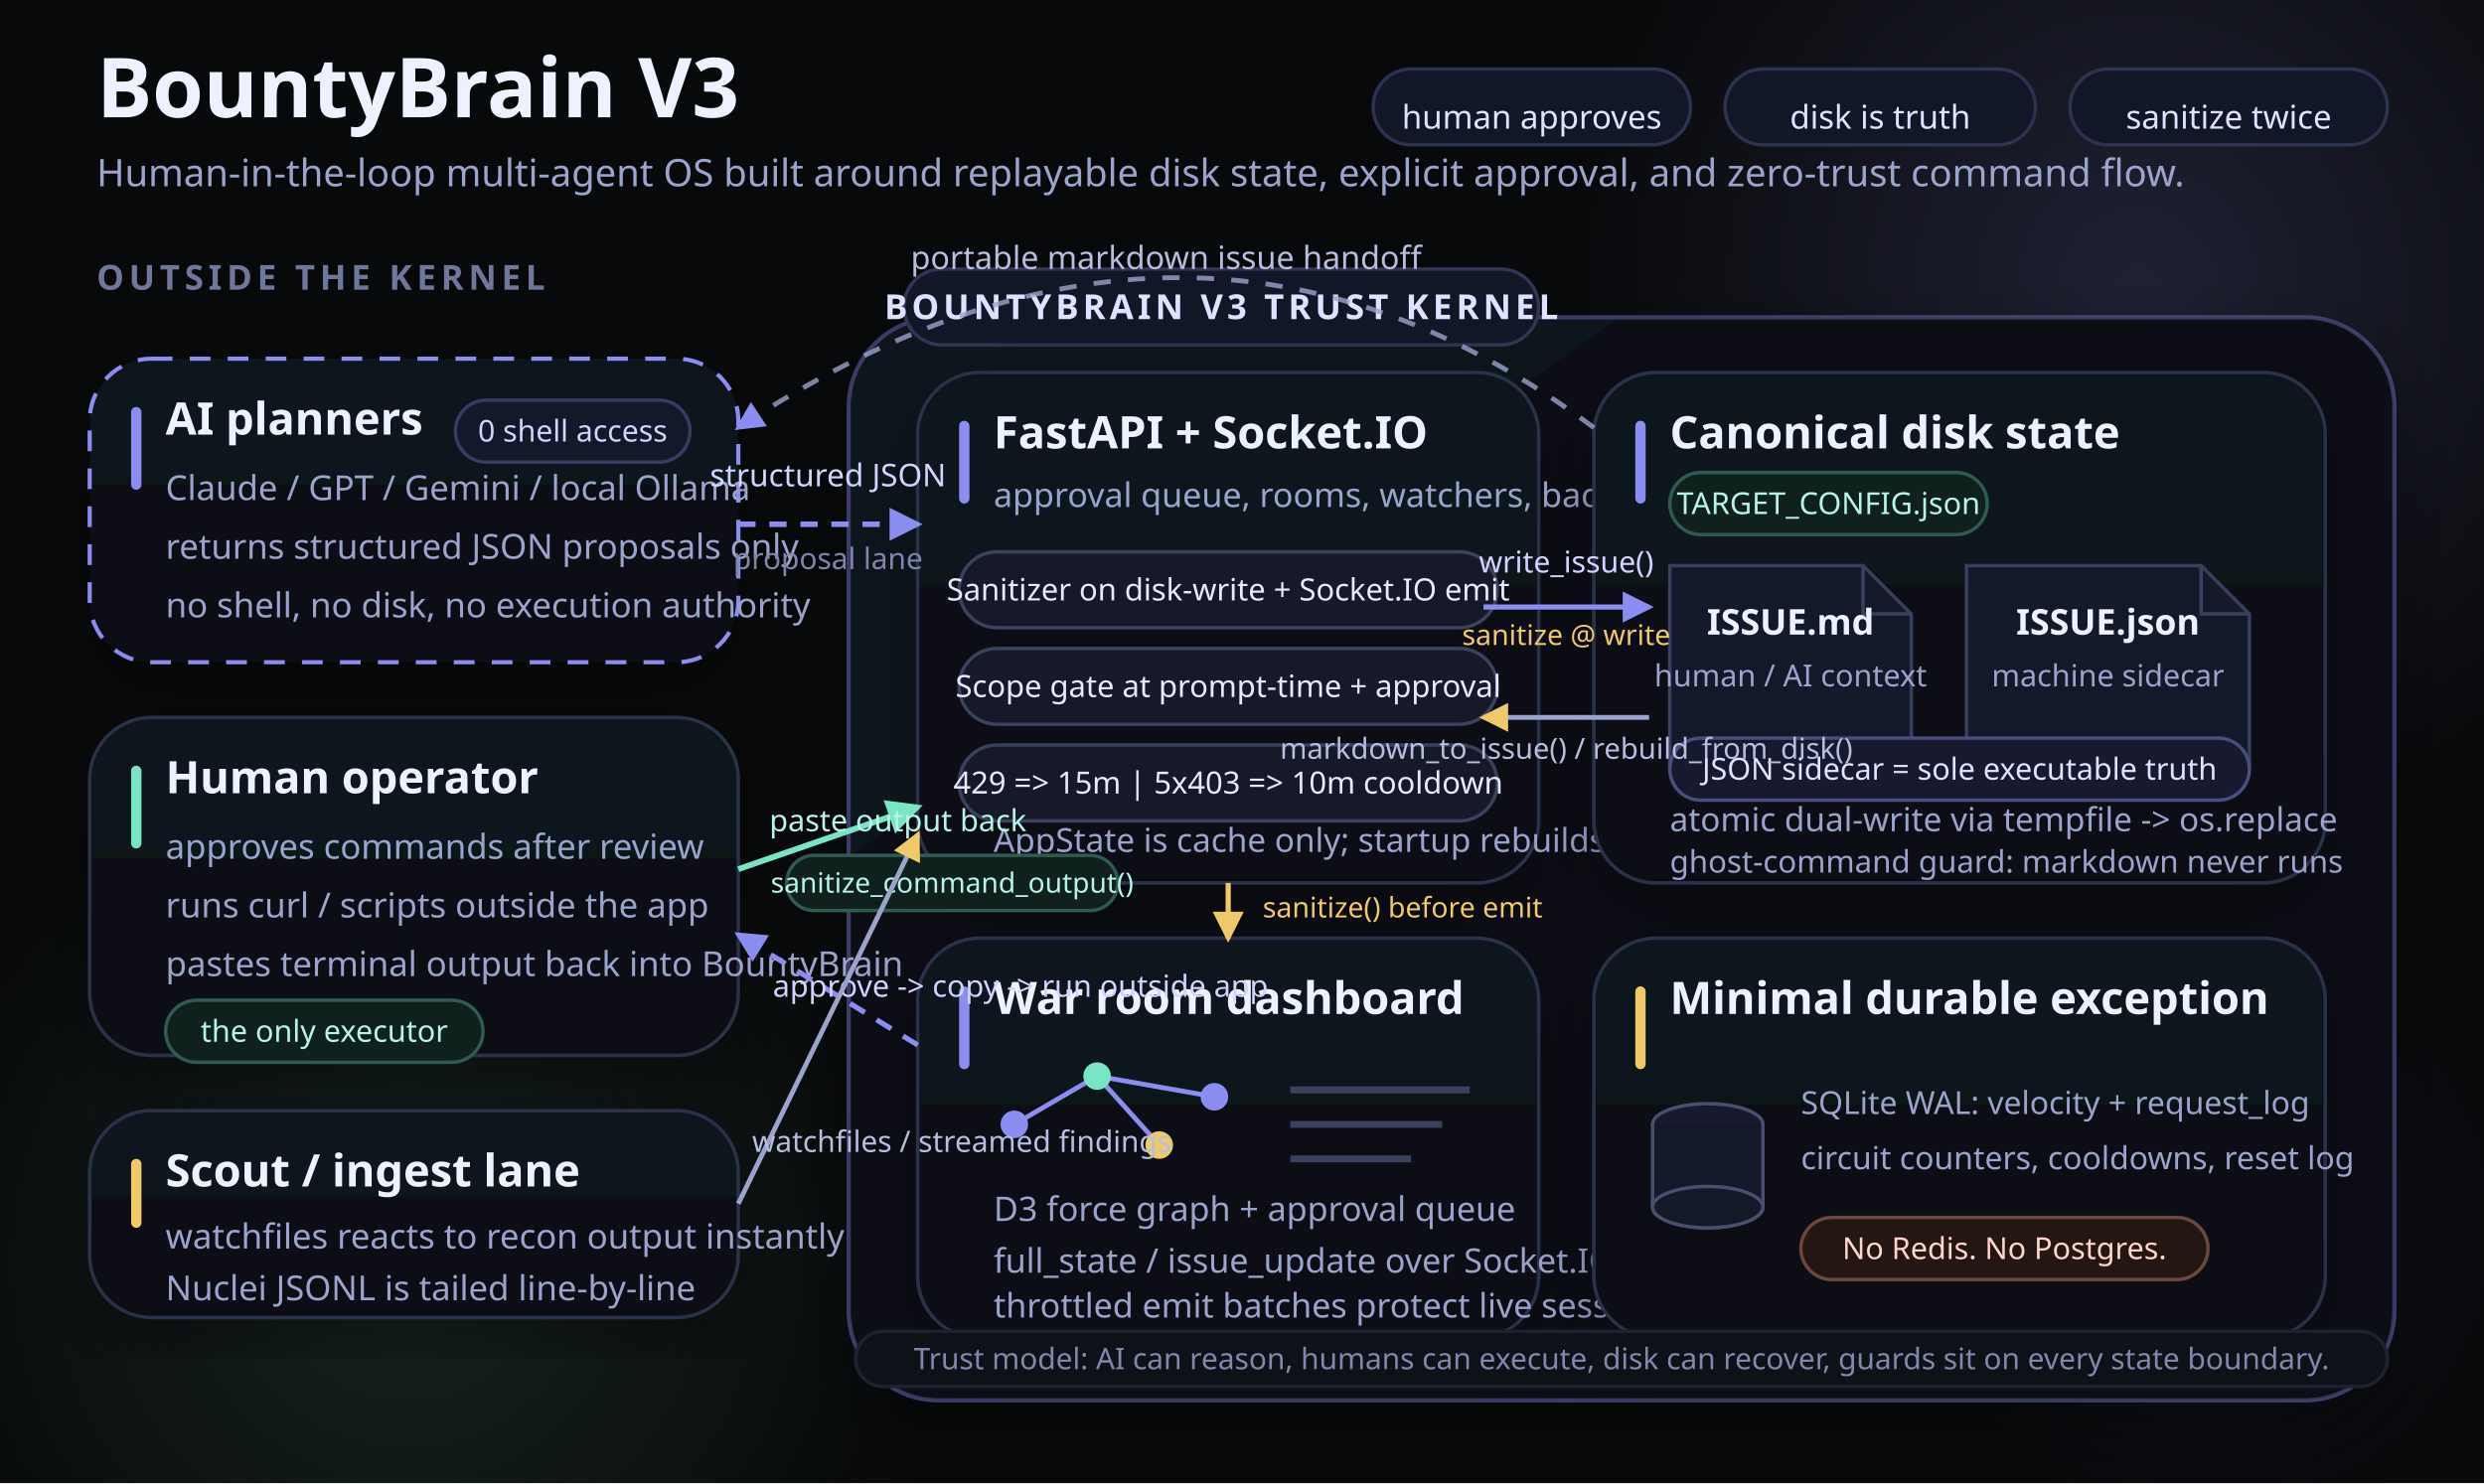
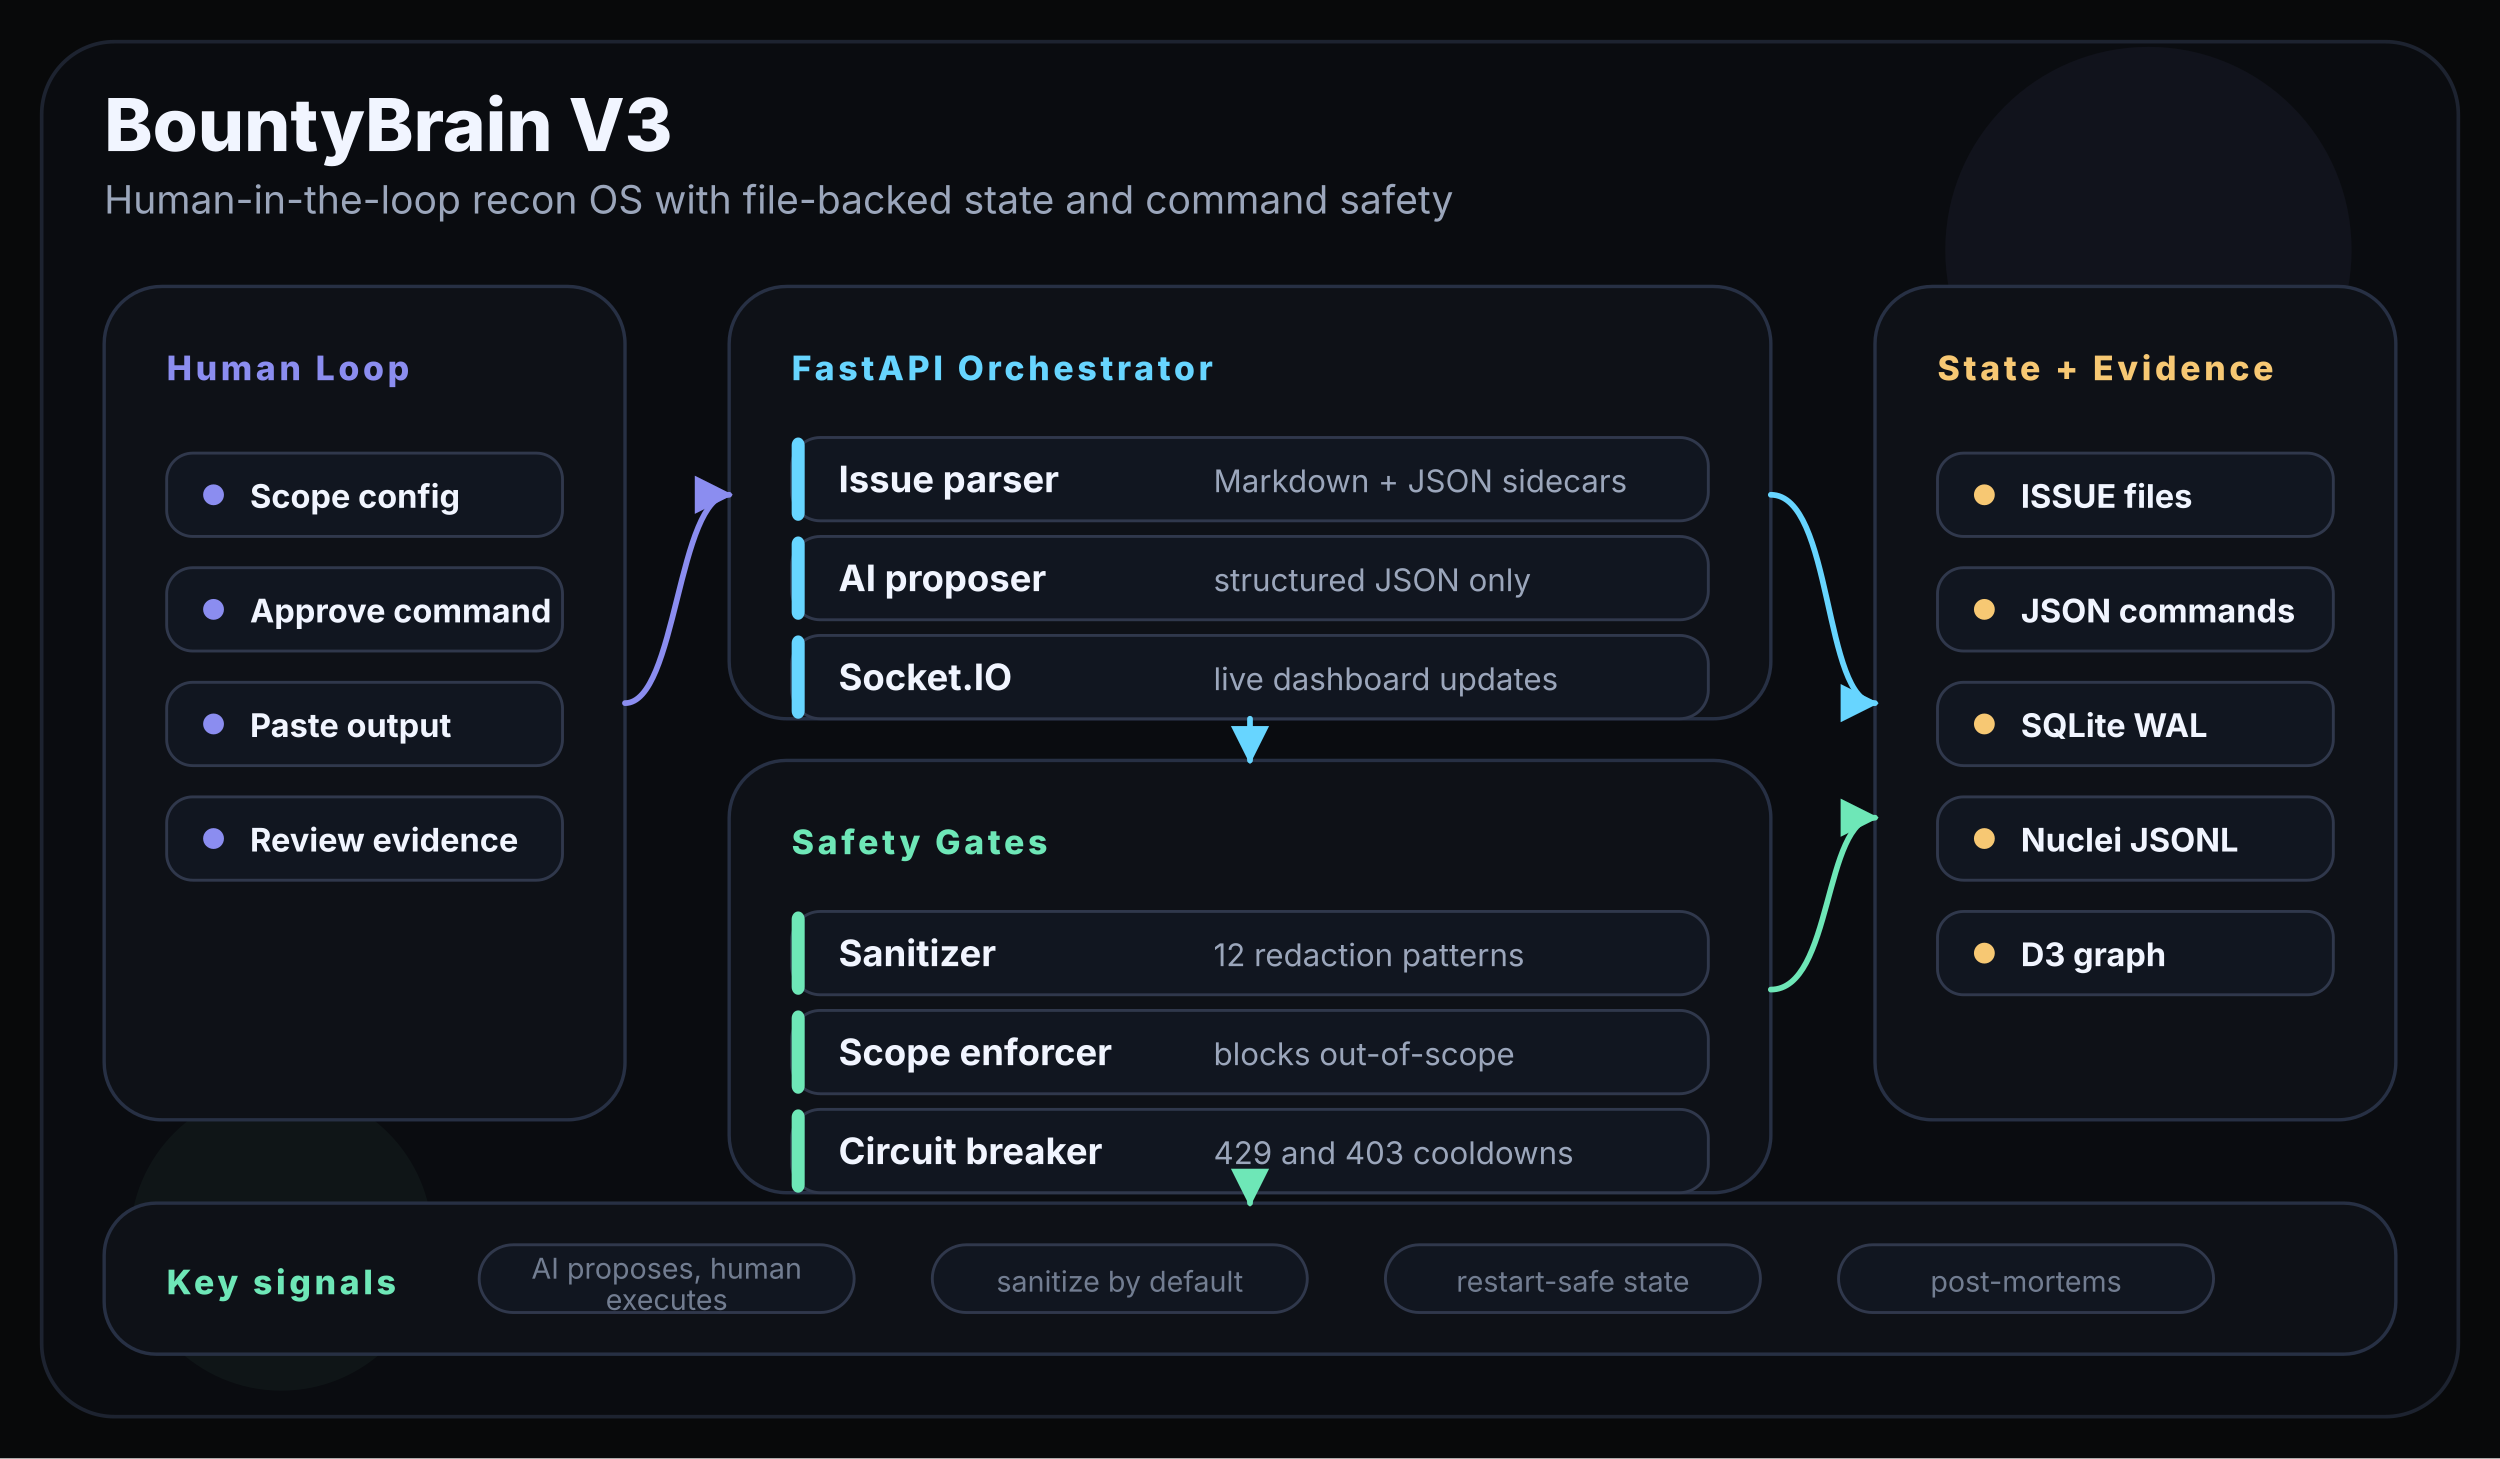
- <svg xmlns="http://www.w3.org/2000/svg" viewBox="0 0 720 430" width="720" height="430">
+ <svg xmlns="http://www.w3.org/2000/svg" viewBox="0 0 960 560" role="img" aria-label="BountyBrain V3 architecture diagram">
  <defs>
-     <linearGradient id="panelGrad" x1="0" y1="0" x2="0" y2="1">
-       <stop offset="0" stop-color="#10141d" />
-       <stop offset="1" stop-color="#0b0e14" />
-     </linearGradient>
-     <linearGradient id="kernelGrad" x1="0" y1="0" x2="1" y2="1">
-       <stop offset="0" stop-color="#0f131c" />
-       <stop offset="1" stop-color="#0a0d12" />
-     </linearGradient>
-     <radialGradient id="haloA" cx="50%" cy="50%" r="50%">
-       <stop offset="0" stop-color="#8b8df0" stop-opacity="0.18" />
-       <stop offset="1" stop-color="#8b8df0" stop-opacity="0" />
-     </radialGradient>
-     <radialGradient id="haloB" cx="50%" cy="50%" r="50%">
-       <stop offset="0" stop-color="#79e5c5" stop-opacity="0.12" />
-       <stop offset="1" stop-color="#79e5c5" stop-opacity="0" />
-     </radialGradient>
-     <filter id="shadow" x="-20%" y="-20%" width="140%" height="140%">
-       <feDropShadow dx="0" dy="8" stdDeviation="10" flood-color="#000000" flood-opacity="0.35" />
-     </filter>
-     <marker id="arrowAccent" viewBox="0 0 10 10" refX="8.5" refY="5" markerWidth="6" markerHeight="6" orient="auto-start-reverse">
-       <path d="M 0 0 L 10 5 L 0 10 z" fill="#8b8df0" />
+     <marker id="arrow-purple" viewBox="0 0 12 12" refX="10" refY="6" markerWidth="8" markerHeight="8" orient="auto">
+       <path d="M 1 1 L 11 6 L 1 11 Z" fill="#8b8df0" />
    </marker>
-     <marker id="arrowSafe" viewBox="0 0 10 10" refX="8.5" refY="5" markerWidth="6" markerHeight="6" orient="auto-start-reverse">
-       <path d="M 0 0 L 10 5 L 0 10 z" fill="#79e5c5" />
+     <marker id="arrow-cyan" viewBox="0 0 12 12" refX="10" refY="6" markerWidth="8" markerHeight="8" orient="auto">
+       <path d="M 1 1 L 11 6 L 1 11 Z" fill="#67d5ff" />
    </marker>
-     <marker id="arrowWarn" viewBox="0 0 10 10" refX="8.5" refY="5" markerWidth="6" markerHeight="6" orient="auto-start-reverse">
-       <path d="M 0 0 L 10 5 L 0 10 z" fill="#f0c96a" />
+     <marker id="arrow-green" viewBox="0 0 12 12" refX="10" refY="6" markerWidth="8" markerHeight="8" orient="auto">
+       <path d="M 1 1 L 11 6 L 1 11 Z" fill="#6ee7b7" />
    </marker>
+     <style>
+       .bg { fill: #08090a; }
+       .grid { stroke: #161a23; stroke-width: 1; opacity: .5; }
+       .frame { fill: #0a0c10; stroke: #1d2330; stroke-width: 1.4; }
+       .panel { fill: #0e1117; stroke: #273044; stroke-width: 1.3; }
+       .card, .chip, .footer-chip { fill: #111620; stroke: #30384c; stroke-width: 1.1; }
+       text { font-family: Inter, ui-sans-serif, system-ui, -apple-system, BlinkMacSystemFont, "Segoe UI", sans-serif; }
+       .title { fill: #f1f5ff; font-size: 28px; font-weight: 780; letter-spacing: 0; }
+       .subtitle { fill: #9ba6bb; font-size: 15px; }
+       .label { font-size: 13px; font-weight: 760; letter-spacing: 1.4px; text-transform: uppercase; }
+       .body { fill: #f1f5ff; font-size: 14px; }
+       .strong { font-weight: 720; }
+       .small { font-size: 12.5px; }
+       .muted { fill: #9ba6bb; font-size: 12px; }
+       .dim { fill: #727d91; font-size: 11px; }
+       .purple { fill: #8b8df0; }
+       .cyan { fill: #67d5ff; }
+       .green { fill: #6ee7b7; }
+       .amber { fill: #f7c873; }
+       .purple-fill { fill: #8b8df0; }
+       .cyan-fill { fill: #67d5ff; }
+       .green-fill { fill: #6ee7b7; }
+       .amber-fill { fill: #f7c873; }
+       .arrow { fill: none; stroke-width: 2.2; stroke-linecap: round; stroke-linejoin: round; }
+       .purple-stroke { stroke: #8b8df0; }
+       .cyan-stroke { stroke: #67d5ff; }
+       .green-stroke { stroke: #6ee7b7; }
+     </style>
  </defs>
-   <rect x="0" y="0" width="720" height="430" fill="#08090a" />
-   <circle cx="620" cy="82" r="170" fill="url(#haloA)" />
-   <circle cx="118" cy="366" r="150" fill="url(#haloB)" />
-   <circle cx="642" cy="356" r="92" fill="url(#haloA)" opacity="0.45" />
-   <g font-family="sans-serif">
-     <text x="28" y="34" fill="#eef2ff" font-size="24" font-weight="700">BountyBrain V3</text>
-     <text x="28" y="54" fill="#9aa4cc" font-size="11">Human-in-the-loop multi-agent OS built around replayable disk state, explicit approval, and zero-trust command flow.</text>
-     <rect x="398" y="20" width="92" height="22" rx="11" fill="#121728" stroke="#2c3350" />
-     <rect x="500" y="20" width="90" height="22" rx="11" fill="#121728" stroke="#2c3350" />
-     <rect x="600" y="20" width="92" height="22" rx="11" fill="#121728" stroke="#2c3350" />
-     <text x="444" y="34" fill="#dfe3ff" font-size="9.5" text-anchor="middle" dominant-baseline="middle">human approves</text>
-     <text x="545" y="34" fill="#dfe3ff" font-size="9.5" text-anchor="middle" dominant-baseline="middle">disk is truth</text>
-     <text x="646" y="34" fill="#dfe3ff" font-size="9.5" text-anchor="middle" dominant-baseline="middle">sanitize twice</text>
-     <text x="28" y="84" fill="#6f789b" font-size="10" font-weight="700" letter-spacing="1.4">OUTSIDE THE KERNEL</text>
-     <rect x="246" y="92" width="448" height="314" rx="26" fill="url(#kernelGrad)" stroke="#8b8df0" stroke-opacity="0.35" stroke-width="1.2" filter="url(#shadow)" />
-     <rect x="262" y="78" width="184" height="22" rx="11" fill="#121728" stroke="#2f3656" />
-     <text x="354" y="89" fill="#dfe3ff" font-size="10" font-weight="700" text-anchor="middle" dominant-baseline="middle" letter-spacing="1.2">BOUNTYBRAIN V3 TRUST KERNEL</text>
-     <rect x="26" y="104" width="188" height="88" rx="18" fill="url(#panelGrad)" stroke="#8b8df0" stroke-width="1.2" stroke-dasharray="6 5" filter="url(#shadow)" />
-     <rect x="38" y="118" width="3" height="24" rx="1.5" fill="#8b8df0" />
-     <text x="48" y="126" fill="#eef2ff" font-size="13" font-weight="700">AI planners</text>
-     <text x="48" y="145" fill="#9aa4cc" font-size="10">Claude / GPT / Gemini / local Ollama</text>
-     <text x="48" y="162" fill="#9aa4cc" font-size="10">returns structured JSON proposals only</text>
-     <text x="48" y="179" fill="#9aa4cc" font-size="10">no shell, no disk, no execution authority</text>
-     <rect x="132" y="116" width="68" height="18" rx="9" fill="#14192a" stroke="#353d62" />
-     <text x="166" y="125" fill="#cfd5ff" font-size="8.7" text-anchor="middle" dominant-baseline="middle">0 shell access</text>
-     <rect x="26" y="208" width="188" height="98" rx="18" fill="url(#panelGrad)" stroke="#2b3348" filter="url(#shadow)" />
-     <rect x="38" y="222" width="3" height="24" rx="1.5" fill="#79e5c5" />
-     <text x="48" y="230" fill="#eef2ff" font-size="13" font-weight="700">Human operator</text>
-     <text x="48" y="249" fill="#9aa4cc" font-size="10">approves commands after review</text>
-     <text x="48" y="266" fill="#9aa4cc" font-size="10">runs curl / scripts outside the app</text>
-     <text x="48" y="283" fill="#9aa4cc" font-size="10">pastes terminal output back into BountyBrain</text>
-     <rect x="48" y="290" width="92" height="18" rx="9" fill="#10211d" stroke="#2f5b51" />
-     <text x="94" y="299" fill="#b8f4e5" font-size="8.8" text-anchor="middle" dominant-baseline="middle">the only executor</text>
-     <rect x="26" y="322" width="188" height="60" rx="18" fill="url(#panelGrad)" stroke="#2b3348" filter="url(#shadow)" />
-     <rect x="38" y="336" width="3" height="20" rx="1.5" fill="#f0c96a" />
-     <text x="48" y="344" fill="#eef2ff" font-size="13" font-weight="700">Scout / ingest lane</text>
-     <text x="48" y="362" fill="#9aa4cc" font-size="10">watchfiles reacts to recon output instantly</text>
-     <text x="48" y="377" fill="#9aa4cc" font-size="10">Nuclei JSONL is tailed line-by-line</text>
-     <rect x="266" y="108" width="180" height="148" rx="18" fill="url(#panelGrad)" stroke="#2b3348" filter="url(#shadow)" />
-     <rect x="278" y="122" width="3" height="24" rx="1.5" fill="#8b8df0" />
-     <text x="288" y="130" fill="#eef2ff" font-size="13" font-weight="700">FastAPI + Socket.IO</text>
-     <text x="288" y="147" fill="#9aa4cc" font-size="9.8">approval queue, rooms, watchers, background tasks</text>
-     <rect x="278" y="160" width="156" height="22" rx="11" fill="#151928" stroke="#3b425e" />
-     <text x="356" y="171" fill="#e7e9ff" font-size="8.9" text-anchor="middle" dominant-baseline="middle">Sanitizer on disk-write + Socket.IO emit</text>
-     <rect x="278" y="188" width="156" height="22" rx="11" fill="#151928" stroke="#3b425e" />
-     <text x="356" y="199" fill="#e7e9ff" font-size="8.9" text-anchor="middle" dominant-baseline="middle">Scope gate at prompt-time + approval</text>
-     <rect x="278" y="216" width="156" height="22" rx="11" fill="#151928" stroke="#3b425e" />
-     <text x="356" y="227" fill="#e7e9ff" font-size="8.9" text-anchor="middle" dominant-baseline="middle">429 =&gt; 15m | 5x403 =&gt; 10m cooldown</text>
-     <text x="288" y="247" fill="#9aa4cc" font-size="9.6">AppState is cache only; startup rebuilds from disk</text>
-     <rect x="462" y="108" width="212" height="148" rx="18" fill="url(#panelGrad)" stroke="#2b3348" filter="url(#shadow)" />
-     <rect x="474" y="122" width="3" height="24" rx="1.5" fill="#8b8df0" />
-     <text x="484" y="130" fill="#eef2ff" font-size="13" font-weight="700">Canonical disk state</text>
-     <rect x="484" y="137" width="92" height="18" rx="9" fill="#10211d" stroke="#2f5b51" />
-     <text x="530" y="146" fill="#b8f4e5" font-size="8.8" text-anchor="middle" dominant-baseline="middle">TARGET_CONFIG.json</text>
-     <path d="M484 164 h56 l14 14 v44 h-70 z" fill="#14192a" stroke="#38405f" />
-     <path d="M540 164 v14 h14" fill="none" stroke="#38405f" />
-     <text x="519" y="184" fill="#eef2ff" font-size="10.3" font-weight="700" text-anchor="middle">ISSUE.md</text>
-     <text x="519" y="199" fill="#9aa4cc" font-size="8.8" text-anchor="middle">human / AI context</text>
-     <path d="M570 164 h68 l14 14 v44 h-82 z" fill="#14192a" stroke="#38405f" />
-     <path d="M638 164 v14 h14" fill="none" stroke="#38405f" />
-     <text x="611" y="184" fill="#eef2ff" font-size="10.3" font-weight="700" text-anchor="middle">ISSUE.json</text>
-     <text x="611" y="199" fill="#9aa4cc" font-size="8.8" text-anchor="middle">machine sidecar</text>
-     <rect x="484" y="214" width="168" height="18" rx="9" fill="#171a2f" stroke="#484f7e" />
-     <text x="568" y="223" fill="#dfe3ff" font-size="8.8" text-anchor="middle" dominant-baseline="middle">JSON sidecar = sole executable truth</text>
-     <text x="484" y="241" fill="#9aa4cc" font-size="9.6">atomic dual-write via tempfile -&gt; os.replace</text>
-     <text x="484" y="253" fill="#9aa4cc" font-size="9">ghost-command guard: markdown never runs</text>
-     <rect x="266" y="272" width="180" height="116" rx="18" fill="url(#panelGrad)" stroke="#2b3348" filter="url(#shadow)" />
-     <rect x="278" y="286" width="3" height="24" rx="1.5" fill="#8b8df0" />
-     <text x="288" y="294" fill="#eef2ff" font-size="13" font-weight="700">War room dashboard</text>
-     <line x1="294" y1="326" x2="318" y2="312" stroke="#8b8df0" stroke-width="1.4" />
-     <line x1="318" y1="312" x2="336" y2="332" stroke="#8b8df0" stroke-width="1.4" />
-     <line x1="318" y1="312" x2="352" y2="318" stroke="#8b8df0" stroke-width="1.4" />
-     <circle cx="294" cy="326" r="4" fill="#8b8df0" />
-     <circle cx="318" cy="312" r="4" fill="#79e5c5" />
-     <circle cx="336" cy="332" r="4" fill="#f0c96a" />
-     <circle cx="352" cy="318" r="4" fill="#8b8df0" />
-     <line x1="374" y1="316" x2="426" y2="316" stroke="#39415f" stroke-width="2" />
-     <line x1="374" y1="326" x2="418" y2="326" stroke="#39415f" stroke-width="2" />
-     <line x1="374" y1="336" x2="409" y2="336" stroke="#39415f" stroke-width="2" />
-     <text x="288" y="354" fill="#9aa4cc" font-size="9.8">D3 force graph + approval queue</text>
-     <text x="288" y="369" fill="#9aa4cc" font-size="9.8">full_state / issue_update over Socket.IO</text>
-     <text x="288" y="382" fill="#9aa4cc" font-size="9.8">throttled emit batches protect live sessions</text>
-     <rect x="462" y="272" width="212" height="116" rx="18" fill="url(#panelGrad)" stroke="#2b3348" filter="url(#shadow)" />
-     <rect x="474" y="286" width="3" height="24" rx="1.5" fill="#f0c96a" />
-     <text x="484" y="294" fill="#eef2ff" font-size="13" font-weight="700">Minimal durable exception</text>
-     <ellipse cx="495" cy="326" rx="16" ry="6" fill="#171a2f" stroke="#48506f" />
-     <path d="M479 326 v24 c0 3 7 6 16 6 c9 0 16 -3 16 -6 v-24" fill="#14192a" stroke="#48506f" />
-     <ellipse cx="495" cy="350" rx="16" ry="6" fill="#14192a" stroke="#48506f" />
-     <text x="522" y="323" fill="#9aa4cc" font-size="9.2">SQLite WAL: velocity + request_log</text>
-     <text x="522" y="339" fill="#9aa4cc" font-size="9.2">circuit counters, cooldowns, reset log</text>
-     <rect x="522" y="353" width="118" height="18" rx="9" fill="#241713" stroke="#6a483e" />
-     <text x="581" y="362" fill="#ffd6cb" font-size="8.8" text-anchor="middle" dominant-baseline="middle">No Redis. No Postgres.</text>
-     <path d="M462 124 C 384 66, 302 66, 214 124" fill="none" stroke="#9aa4cc" stroke-opacity="0.8" stroke-width="1.4" stroke-dasharray="5 5" marker-end="url(#arrowAccent)" />
-     <text x="338" y="78" fill="#b7bee0" font-size="9.3" text-anchor="middle">portable markdown issue handoff</text>
-     <line x1="214" y1="152" x2="266" y2="152" stroke="#8b8df0" stroke-width="1.6" stroke-dasharray="5 4" marker-end="url(#arrowAccent)" />
-     <text x="240" y="141" fill="#cfd5ff" font-size="9.1" text-anchor="middle">structured JSON</text>
-     <text x="240" y="165" fill="#7d86ab" font-size="8.6" text-anchor="middle">proposal lane</text>
-     <line x1="430" y1="176" x2="478" y2="176" stroke="#8b8df0" stroke-width="1.5" marker-end="url(#arrowAccent)" />
-     <text x="454" y="166" fill="#cfd5ff" font-size="8.7" text-anchor="middle">write_issue()</text>
-     <text x="454" y="187" fill="#f0c96a" font-size="8.2" text-anchor="middle">sanitize @ write</text>
-     <line x1="478" y1="208" x2="430" y2="208" stroke="#9aa4cc" stroke-width="1.4" marker-end="url(#arrowWarn)" />
-     <text x="454" y="220" fill="#b7bee0" font-size="8.4" text-anchor="middle">markdown_to_issue() / rebuild_from_disk()</text>
-     <line x1="356" y1="256" x2="356" y2="272" stroke="#f0c96a" stroke-width="1.5" marker-end="url(#arrowWarn)" />
-     <text x="366" y="266" fill="#f0c96a" font-size="8.2">sanitize() before emit</text>
-     <line x1="266" y1="303" x2="214" y2="271" stroke="#8b8df0" stroke-width="1.5" stroke-dasharray="5 4" marker-end="url(#arrowAccent)" />
-     <text x="224" y="289" fill="#cfd5ff" font-size="8.8">approve -&gt; copy -&gt; run outside app</text>
-     <line x1="214" y1="252" x2="266" y2="234" stroke="#79e5c5" stroke-width="1.7" marker-end="url(#arrowSafe)" />
-     <text x="223" y="241" fill="#b8f4e5" font-size="8.8">paste output back</text>
-     <rect x="228" y="248" width="96" height="16" rx="8" fill="#10211d" stroke="#2f5b51" />
-     <text x="276" y="256" fill="#b8f4e5" font-size="8.1" text-anchor="middle" dominant-baseline="middle">sanitize_command_output()</text>
-     <line x1="214" y1="349" x2="266" y2="242" stroke="#9aa4cc" stroke-width="1.4" marker-end="url(#arrowWarn)" />
-     <text x="218" y="334" fill="#b7bee0" font-size="8.6">watchfiles / streamed findings</text>
-     <rect x="248" y="386" width="444" height="16" rx="8" fill="#0d1118" stroke="#1d2230" />
-     <text x="470" y="394" fill="#7f89ae" font-size="8.6" text-anchor="middle" dominant-baseline="middle">Trust model: AI can reason, humans can execute, disk can recover, guards sit on every state boundary.</text>
-   </g>
+   <rect width="960" height="560" class="bg" />
+   <path d="M 40 88 V 520" class="grid" />
+   <path d="M 104 88 V 520" class="grid" />
+   <path d="M 168 88 V 520" class="grid" />
+   <path d="M 232 88 V 520" class="grid" />
+   <path d="M 296 88 V 520" class="grid" />
+   <path d="M 360 88 V 520" class="grid" />
+   <path d="M 424 88 V 520" class="grid" />
+   <path d="M 488 88 V 520" class="grid" />
+   <path d="M 552 88 V 520" class="grid" />
+   <path d="M 616 88 V 520" class="grid" />
+   <path d="M 680 88 V 520" class="grid" />
+   <path d="M 744 88 V 520" class="grid" />
+   <path d="M 808 88 V 520" class="grid" />
+   <path d="M 872 88 V 520" class="grid" />
+   <path d="M 936 88 V 520" class="grid" />
+   <path d="M 32 100 H 928" class="grid" />
+   <path d="M 32 152 H 928" class="grid" />
+   <path d="M 32 204 H 928" class="grid" />
+   <path d="M 32 256 H 928" class="grid" />
+   <path d="M 32 308 H 928" class="grid" />
+   <path d="M 32 360 H 928" class="grid" />
+   <path d="M 32 412 H 928" class="grid" />
+   <path d="M 32 464 H 928" class="grid" />
+   <rect x="16" y="16" width="928" height="528" rx="28" class="frame" />
+   <circle cx="825" cy="96" r="78" fill="#8b8df0" opacity=".055" />
+   <circle cx="108" cy="476" r="58" fill="#6ee7b7" opacity=".045" />
+   <text x="40" y="58" class="title">BountyBrain V3</text>
+   <text x="40" y="82" class="subtitle">Human-in-the-loop recon OS with file-backed state and command safety</text>
+   <rect x="40" y="110" width="200" height="320" rx="22" class="panel" />
+   <text x="64" y="146" class="label purple">Human Loop</text>
+   <rect x="64" y="174" width="152" height="32" rx="10" class="chip" />
+   <circle cx="82" cy="190" r="4" class="purple-fill" />
+   <text x="96" y="195" class="body strong small">Scope config</text>
+   <rect x="64" y="218" width="152" height="32" rx="10" class="chip" />
+   <circle cx="82" cy="234" r="4" class="purple-fill" />
+   <text x="96" y="239" class="body strong small">Approve command</text>
+   <rect x="64" y="262" width="152" height="32" rx="10" class="chip" />
+   <circle cx="82" cy="278" r="4" class="purple-fill" />
+   <text x="96" y="283" class="body strong small">Paste output</text>
+   <rect x="64" y="306" width="152" height="32" rx="10" class="chip" />
+   <circle cx="82" cy="322" r="4" class="purple-fill" />
+   <text x="96" y="327" class="body strong small">Review evidence</text>
+   <rect x="280" y="110" width="400" height="166" rx="22" class="panel" />
+   <text x="304" y="146" class="label cyan">FastAPI Orchestrator</text>
+   <rect x="304" y="168" width="352" height="32" rx="11" class="card" />
+   <rect x="304" y="168" width="5" height="32" rx="3" class="cyan-fill" />
+   <text x="322" y="189" class="body strong">Issue parser</text>
+   <text x="466" y="189" class="body muted">Markdown + JSON sidecars</text>
+   <rect x="304" y="206" width="352" height="32" rx="11" class="card" />
+   <rect x="304" y="206" width="5" height="32" rx="3" class="cyan-fill" />
+   <text x="322" y="227" class="body strong">AI proposer</text>
+   <text x="466" y="227" class="body muted">structured JSON only</text>
+   <rect x="304" y="244" width="352" height="32" rx="11" class="card" />
+   <rect x="304" y="244" width="5" height="32" rx="3" class="cyan-fill" />
+   <text x="322" y="265" class="body strong">Socket.IO</text>
+   <text x="466" y="265" class="body muted">live dashboard updates</text>
+   <rect x="280" y="292" width="400" height="166" rx="22" class="panel" />
+   <text x="304" y="328" class="label green">Safety Gates</text>
+   <rect x="304" y="350" width="352" height="32" rx="11" class="card" />
+   <rect x="304" y="350" width="5" height="32" rx="3" class="green-fill" />
+   <text x="322" y="371" class="body strong">Sanitizer</text>
+   <text x="466" y="371" class="body muted">12 redaction patterns</text>
+   <rect x="304" y="388" width="352" height="32" rx="11" class="card" />
+   <rect x="304" y="388" width="5" height="32" rx="3" class="green-fill" />
+   <text x="322" y="409" class="body strong">Scope enforcer</text>
+   <text x="466" y="409" class="body muted">blocks out-of-scope</text>
+   <rect x="304" y="426" width="352" height="32" rx="11" class="card" />
+   <rect x="304" y="426" width="5" height="32" rx="3" class="green-fill" />
+   <text x="322" y="447" class="body strong">Circuit breaker</text>
+   <text x="466" y="447" class="body muted">429 and 403 cooldowns</text>
+   <rect x="720" y="110" width="200" height="320" rx="22" class="panel" />
+   <text x="744" y="146" class="label amber">State + Evidence</text>
+   <rect x="744" y="174" width="152" height="32" rx="10" class="chip" />
+   <circle cx="762" cy="190" r="4" class="amber-fill" />
+   <text x="776" y="195" class="body strong small">ISSUE files</text>
+   <rect x="744" y="218" width="152" height="32" rx="10" class="chip" />
+   <circle cx="762" cy="234" r="4" class="amber-fill" />
+   <text x="776" y="239" class="body strong small">JSON commands</text>
+   <rect x="744" y="262" width="152" height="32" rx="10" class="chip" />
+   <circle cx="762" cy="278" r="4" class="amber-fill" />
+   <text x="776" y="283" class="body strong small">SQLite WAL</text>
+   <rect x="744" y="306" width="152" height="32" rx="10" class="chip" />
+   <circle cx="762" cy="322" r="4" class="amber-fill" />
+   <text x="776" y="327" class="body strong small">Nuclei JSONL</text>
+   <rect x="744" y="350" width="152" height="32" rx="10" class="chip" />
+   <circle cx="762" cy="366" r="4" class="amber-fill" />
+   <text x="776" y="371" class="body strong small">D3 graph</text>
+   <rect x="40" y="462" width="880" height="58" rx="20" class="panel" />
+   <text x="64" y="497" class="label green">Key signals</text>
+   <rect x="184" y="478" width="144" height="26" rx="13" class="footer-chip" />
+   <text x="256" y="491" class="dim" text-anchor="middle">AI proposes, human</text>
+   <text x="256" y="503" class="dim" text-anchor="middle">executes</text>
+   <rect x="358" y="478" width="144" height="26" rx="13" class="footer-chip" />
+   <text x="430" y="496" class="dim" text-anchor="middle">sanitize by default</text>
+   <rect x="532" y="478" width="144" height="26" rx="13" class="footer-chip" />
+   <text x="604" y="496" class="dim" text-anchor="middle">restart-safe state</text>
+   <rect x="706" y="478" width="144" height="26" rx="13" class="footer-chip" />
+   <text x="778" y="496" class="dim" text-anchor="middle">post-mortems</text>
+   <path d="M 240 270 C 260 270, 260 190, 280 190" class="arrow purple-stroke" marker-end="url(#arrow-purple)" />
+   <path d="M 480 276 L 480 292" class="arrow cyan-stroke" marker-end="url(#arrow-cyan)" />
+   <path d="M 680 190 C 704 190, 700 270, 720 270" class="arrow cyan-stroke" marker-end="url(#arrow-cyan)" />
+   <path d="M 680 380 C 704 380, 700 314, 720 314" class="arrow green-stroke" marker-end="url(#arrow-green)" />
+   <path d="M 480 458 L 480 462" class="arrow green-stroke" marker-end="url(#arrow-green)" />
</svg>
